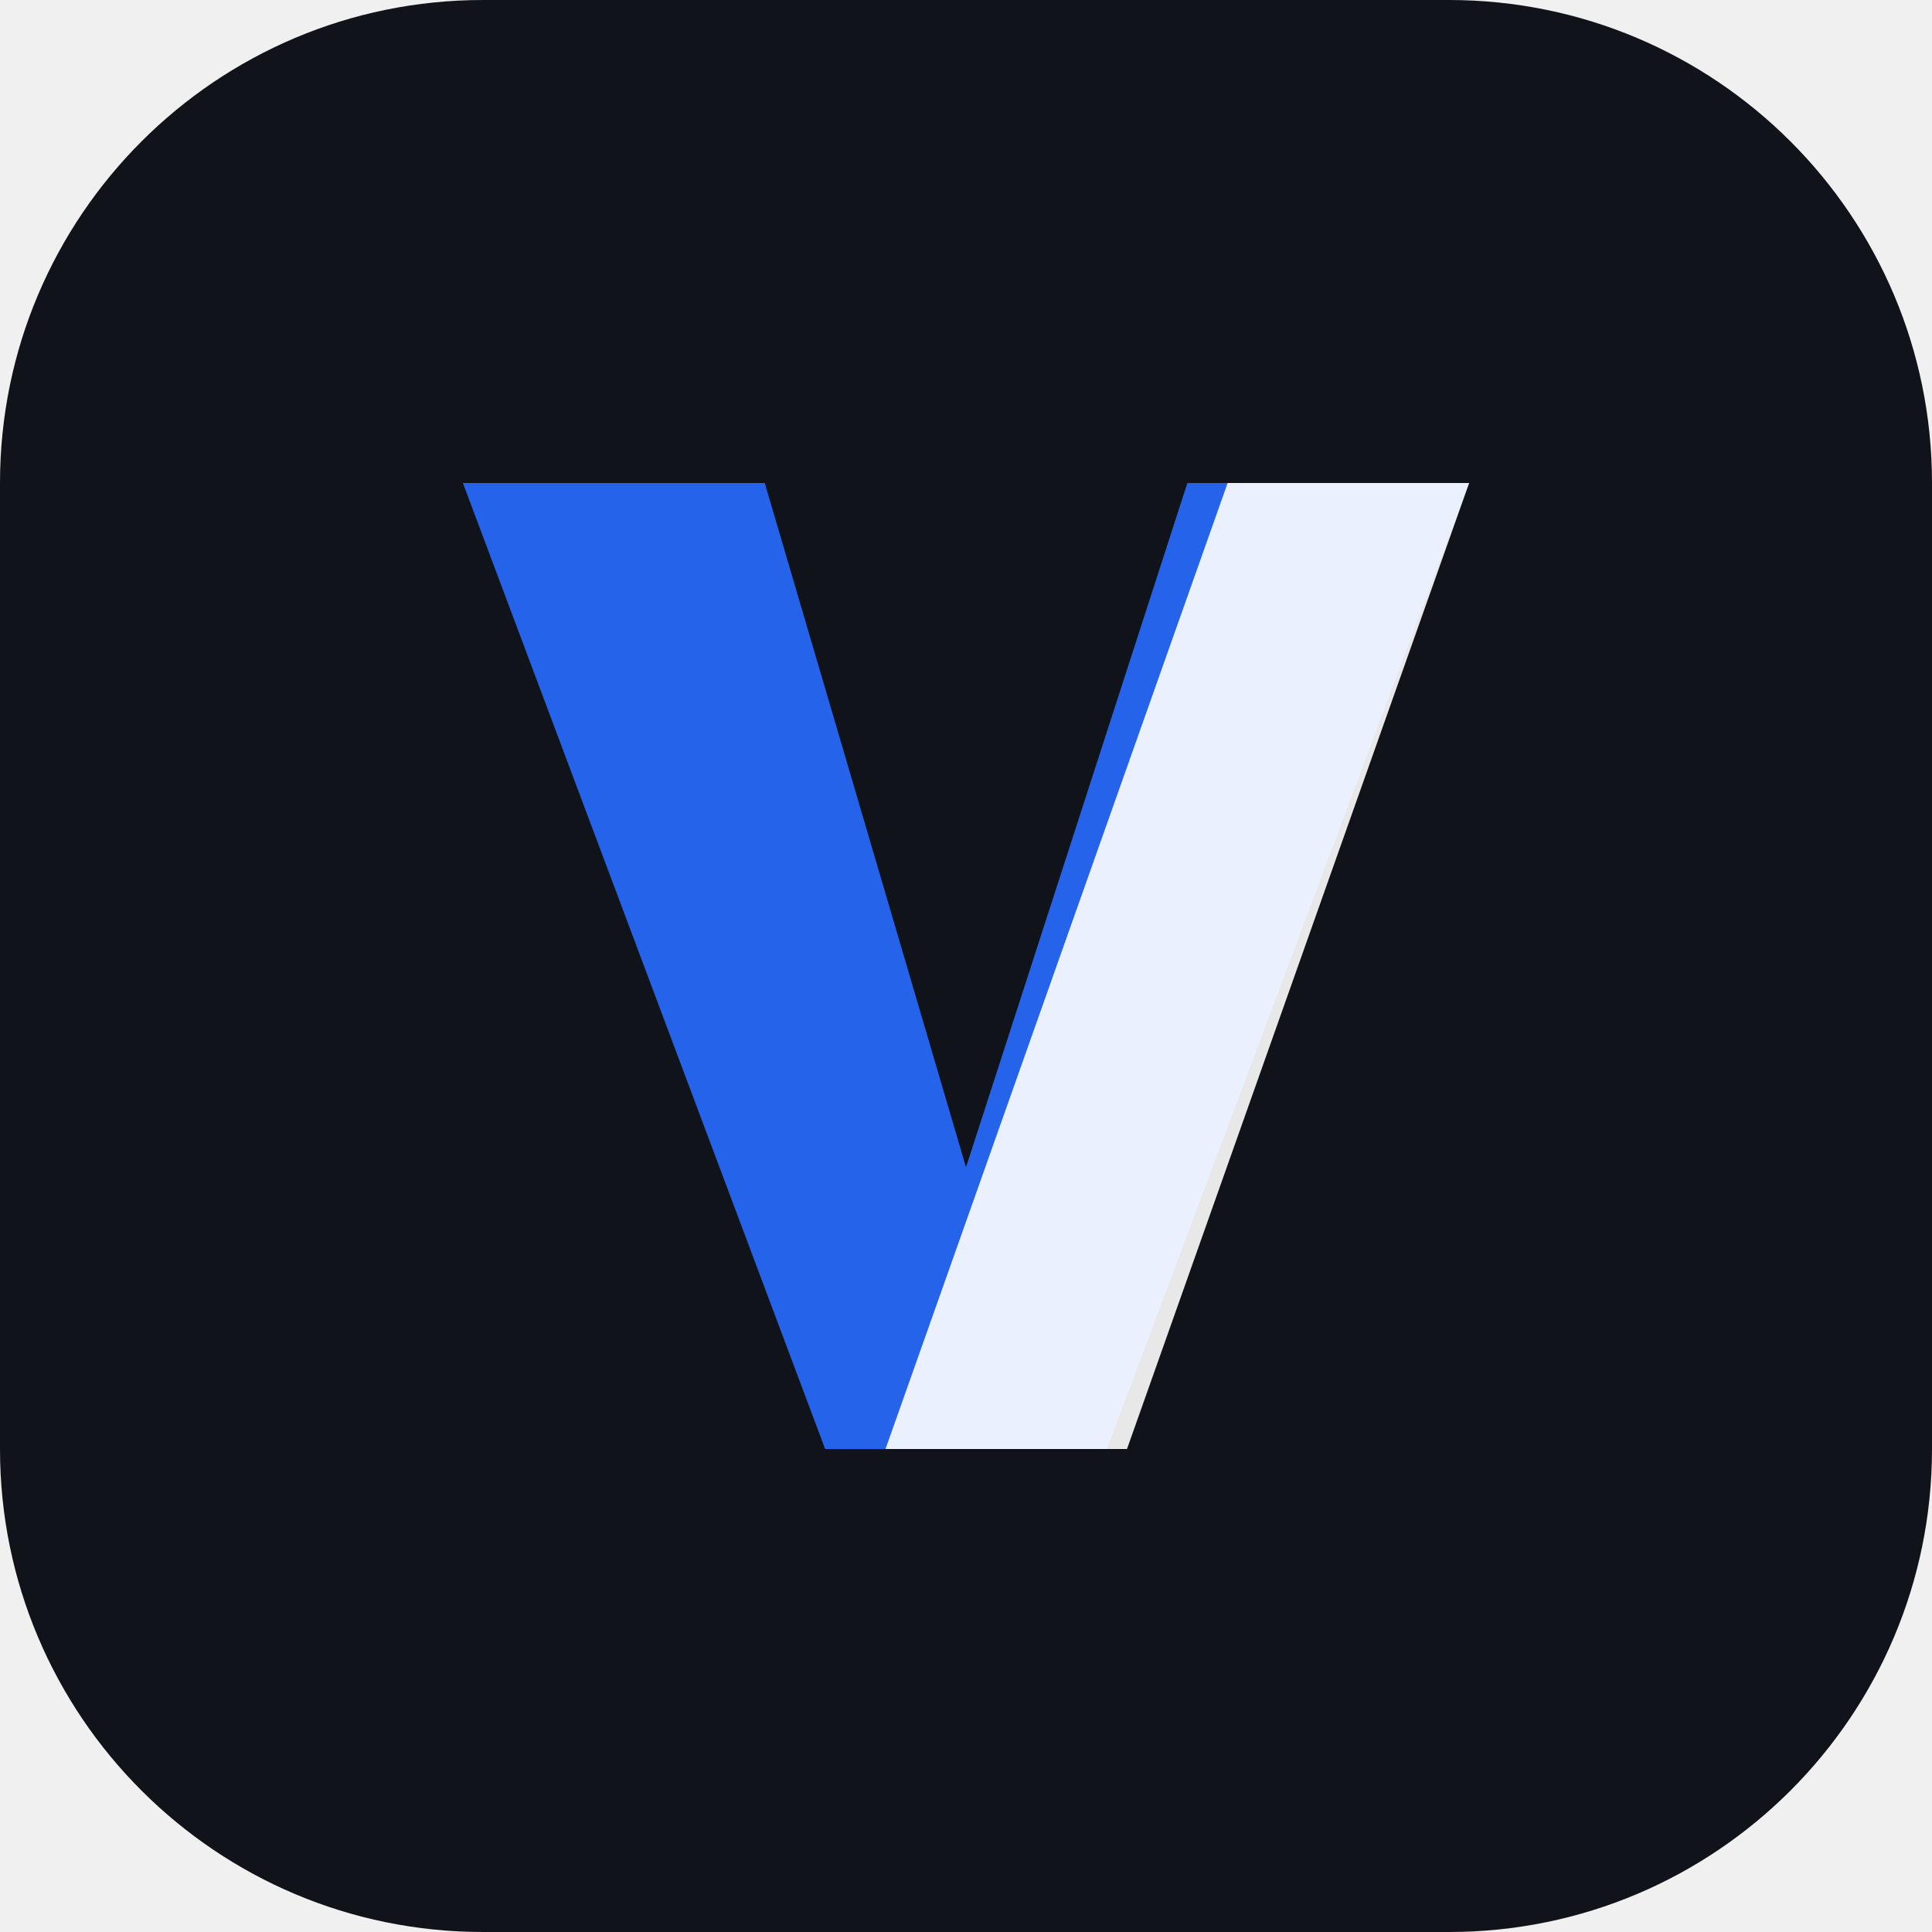
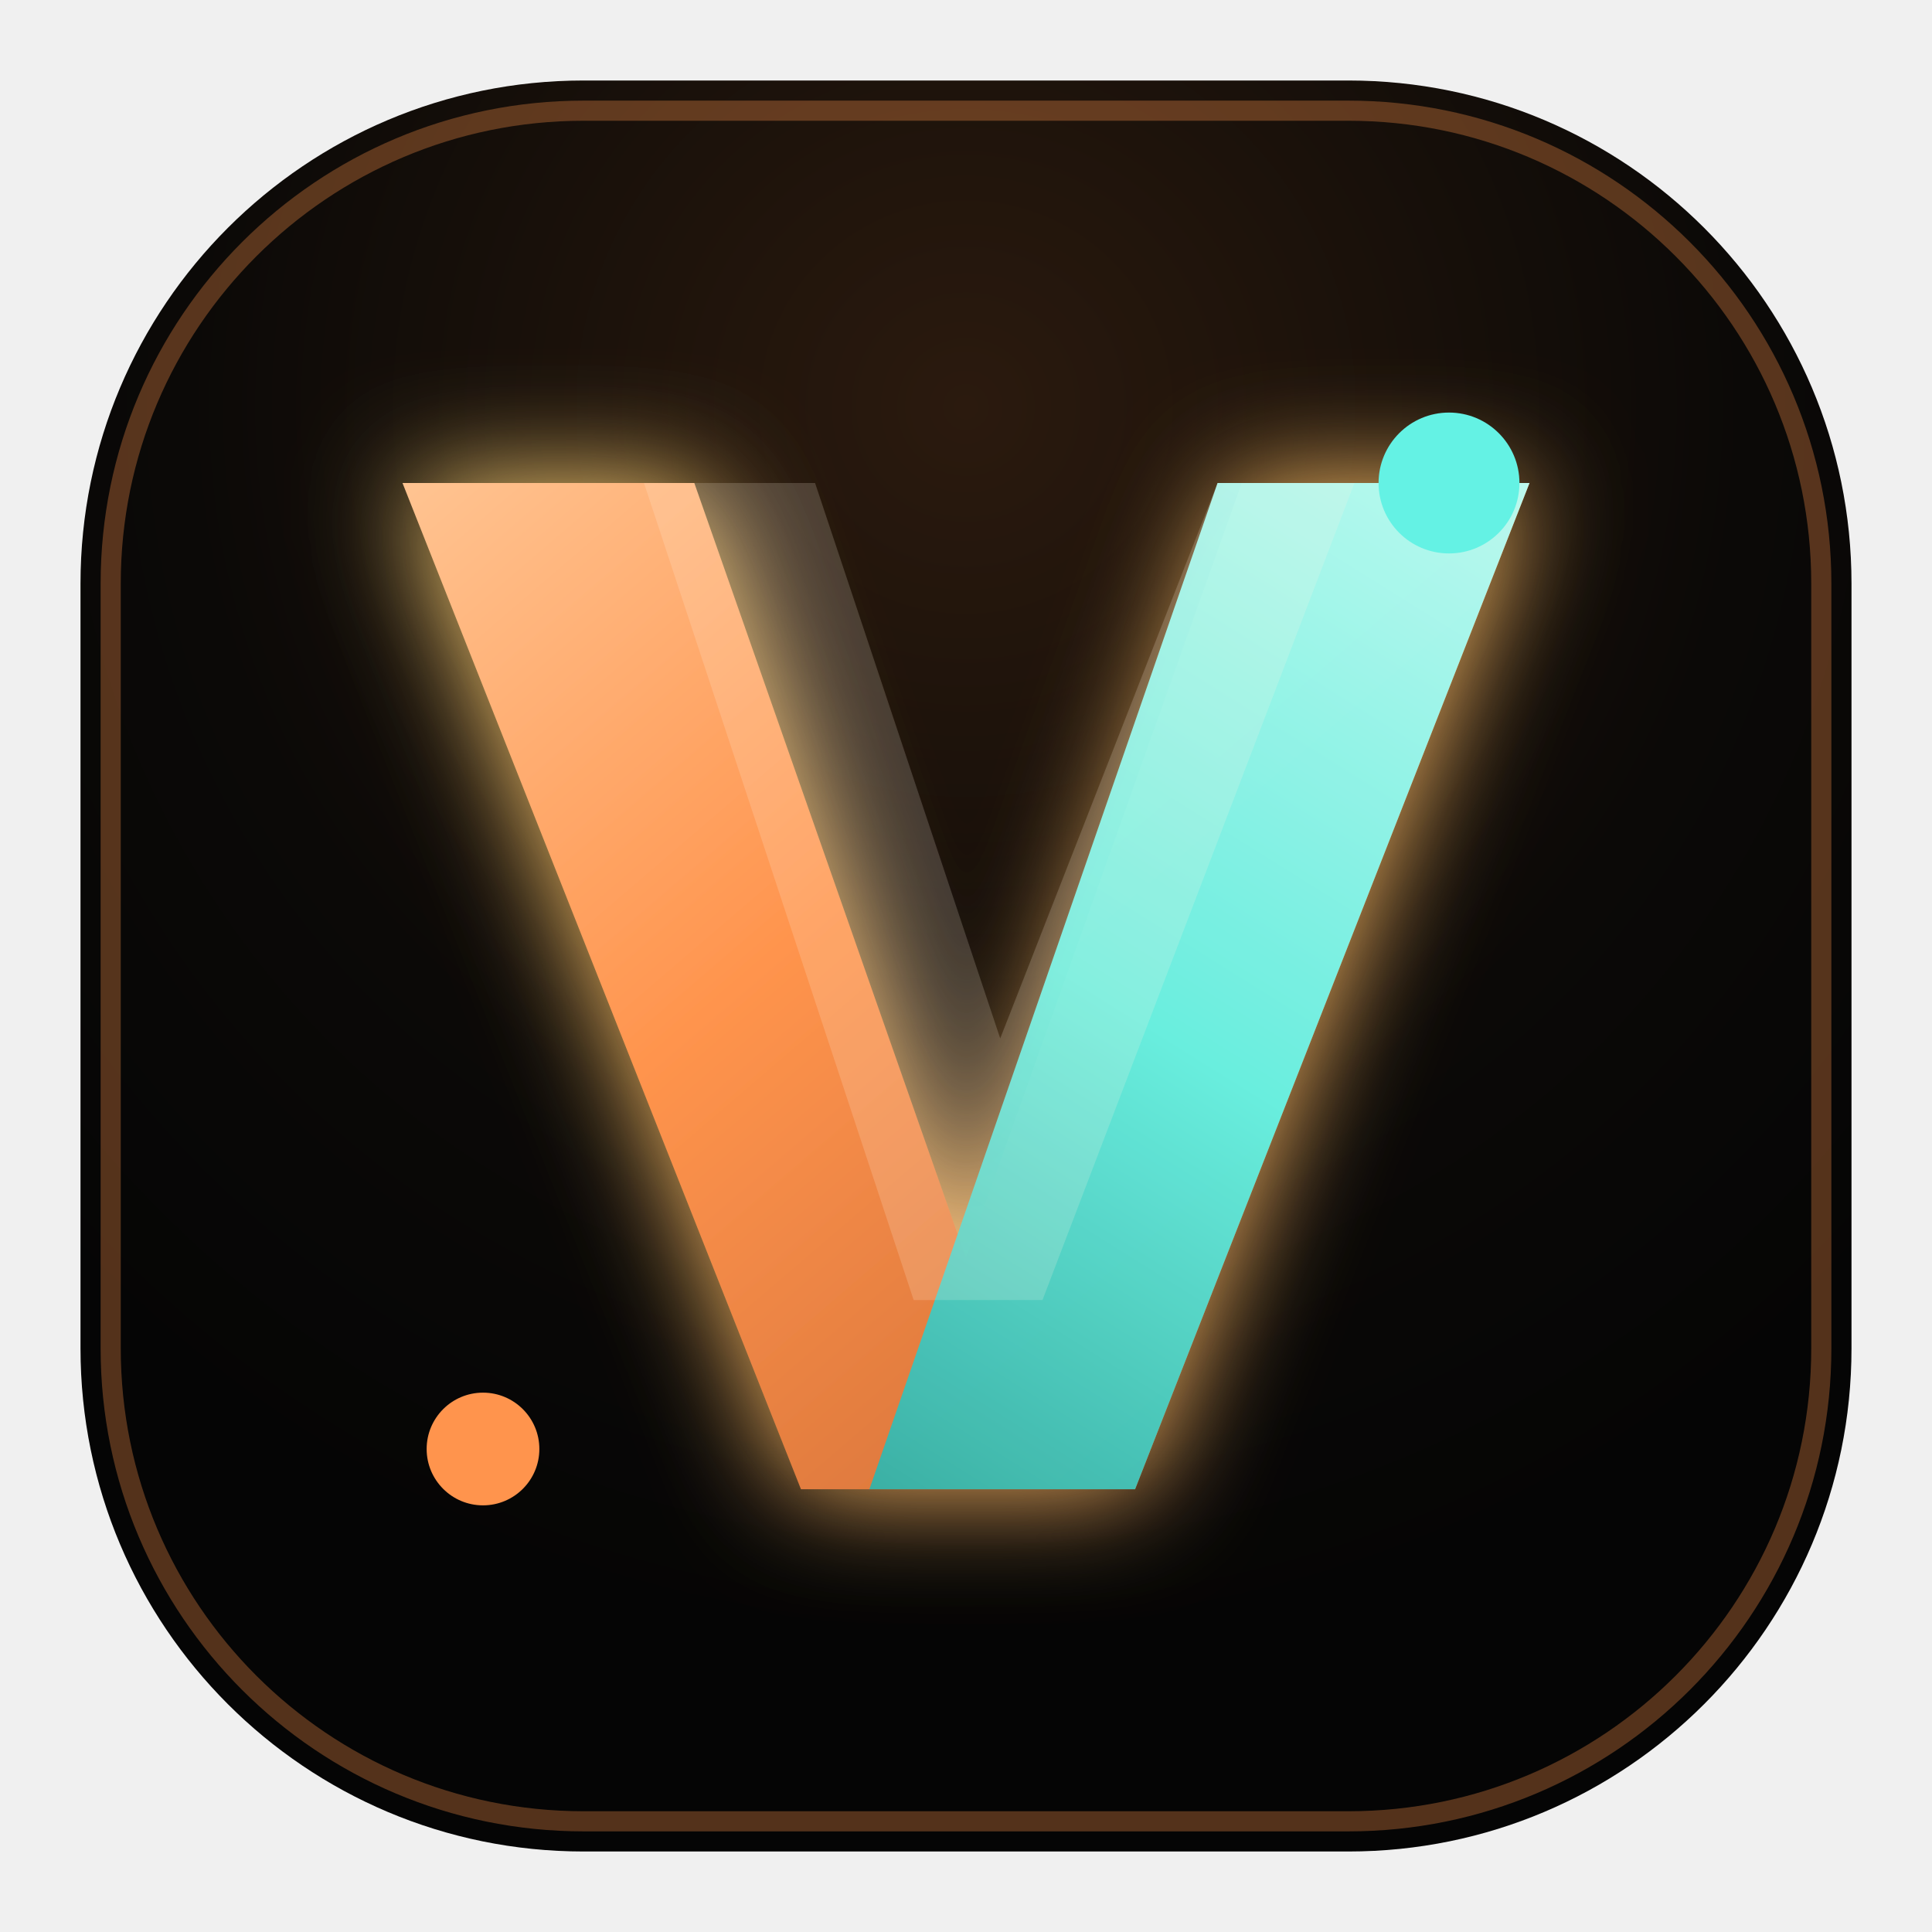
<svg xmlns="http://www.w3.org/2000/svg" viewBox="0 0 96 96" role="img" aria-label="Vitra Studio">
  <defs>
-     <linearGradient id="vitra-prism" x1="12" x2="84" y1="12" y2="84">
-       <stop stop-color="#2563eb" />
-       <stop offset=".55" stop-color="#00b8d9" />
-       <stop offset="1" stop-color="#12b981" />
+     <linearGradient id="vitra-copper" x1="18" y1="14" x2="78" y2="84" gradientUnits="userSpaceOnUse">
+       <stop stop-color="#ffd2a6" />
+       <stop offset=".42" stop-color="#ff944d" />
+       <stop offset="1" stop-color="#b85a2b" />
    </linearGradient>
+     <linearGradient id="vitra-cyan" x1="70" y1="18" x2="30" y2="82" gradientUnits="userSpaceOnUse">
+       <stop stop-color="#bffef6" />
+       <stop offset=".46" stop-color="#64f2e4" />
+       <stop offset="1" stop-color="#1b918b" />
+     </linearGradient>
+     <radialGradient id="vitra-glow" cx="50%" cy="18%" r="72%">
+       <stop stop-color="#2b1a0e" />
+       <stop offset=".62" stop-color="#0b0907" />
+       <stop offset="1" stop-color="#050505" />
+     </radialGradient>
+     <filter id="soft-glow" x="-40%" y="-40%" width="180%" height="180%">
+       <feGaussianBlur stdDeviation="2.8" result="blur" />
+       <feColorMatrix in="blur" type="matrix" values="1 0 0 0 1 0 0.55 0 0 0.38 0 0 0.28 0 0.12 0 0 0 1 0" />
+       <feMerge>
+         <feMergeNode />
+         <feMergeNode in="SourceGraphic" />
+       </feMerge>
+     </filter>
  </defs>
-   <rect width="96" height="96" rx="24" fill="#11131a" />
-   <path d="M23 24h15l10 34 11-34h14L55 72H41L23 24Z" fill="url(#vitra-prism)" />
-   <path d="M61 24h12L56 72H44l17-48Z" fill="#fff" opacity=".9" />
+   <rect x="4" y="4" width="88" height="88" rx="25" fill="url(#vitra-glow)" />
+   <rect x="5.5" y="5.5" width="85" height="85" rx="23.5" fill="none" stroke="#ff944d" stroke-opacity=".32" />
+   <path d="M20 24h14.5L48 62.5 61.7 24H76L56.4 74H39.8L20 24Z" fill="url(#vitra-copper)" filter="url(#soft-glow)" />
+   <path d="M60.5 24H76L56.4 74H43.2l17.3-50Z" fill="url(#vitra-cyan)" opacity=".96" />
+   <path d="M32 24h8.5l9.2 27.6L60.5 24h6.8L51.8 64.6h-6.4L32 24Z" fill="#fff4e6" opacity=".18" />
+   <circle cx="72" cy="24" r="3.5" fill="#64f2e4" />
+   <circle cx="24" cy="72" r="2.8" fill="#ff944d" />
</svg>
